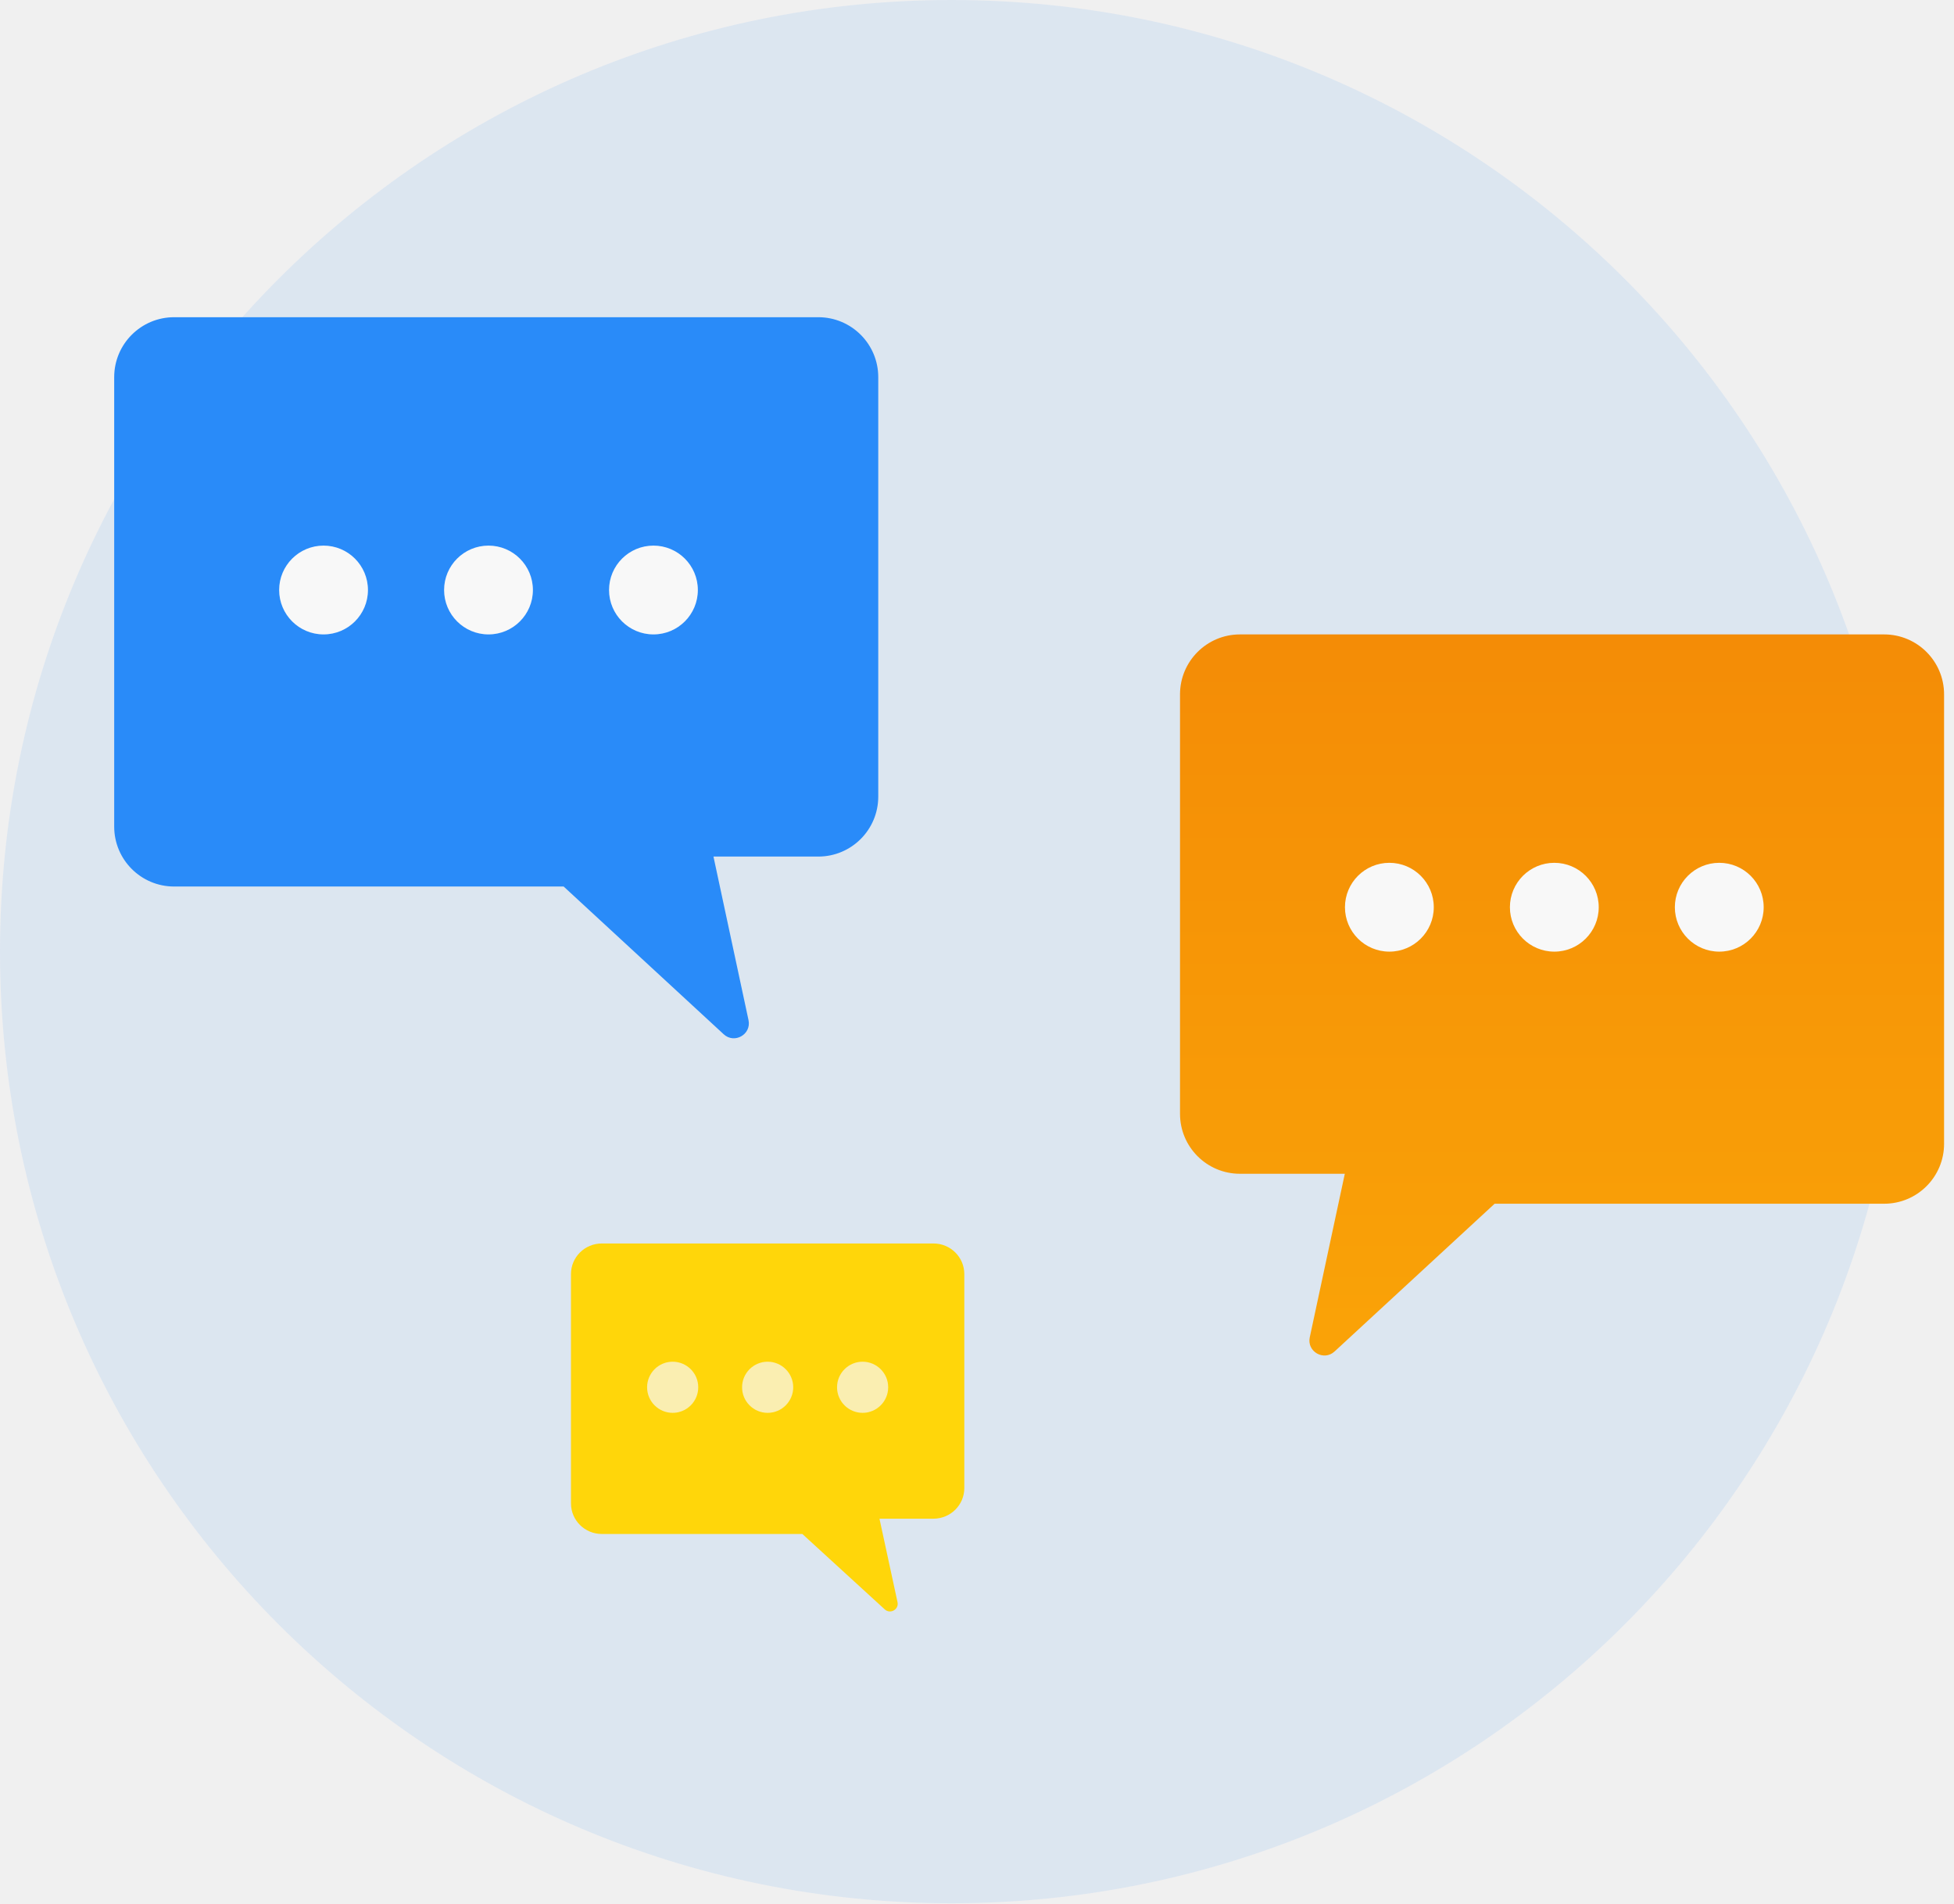
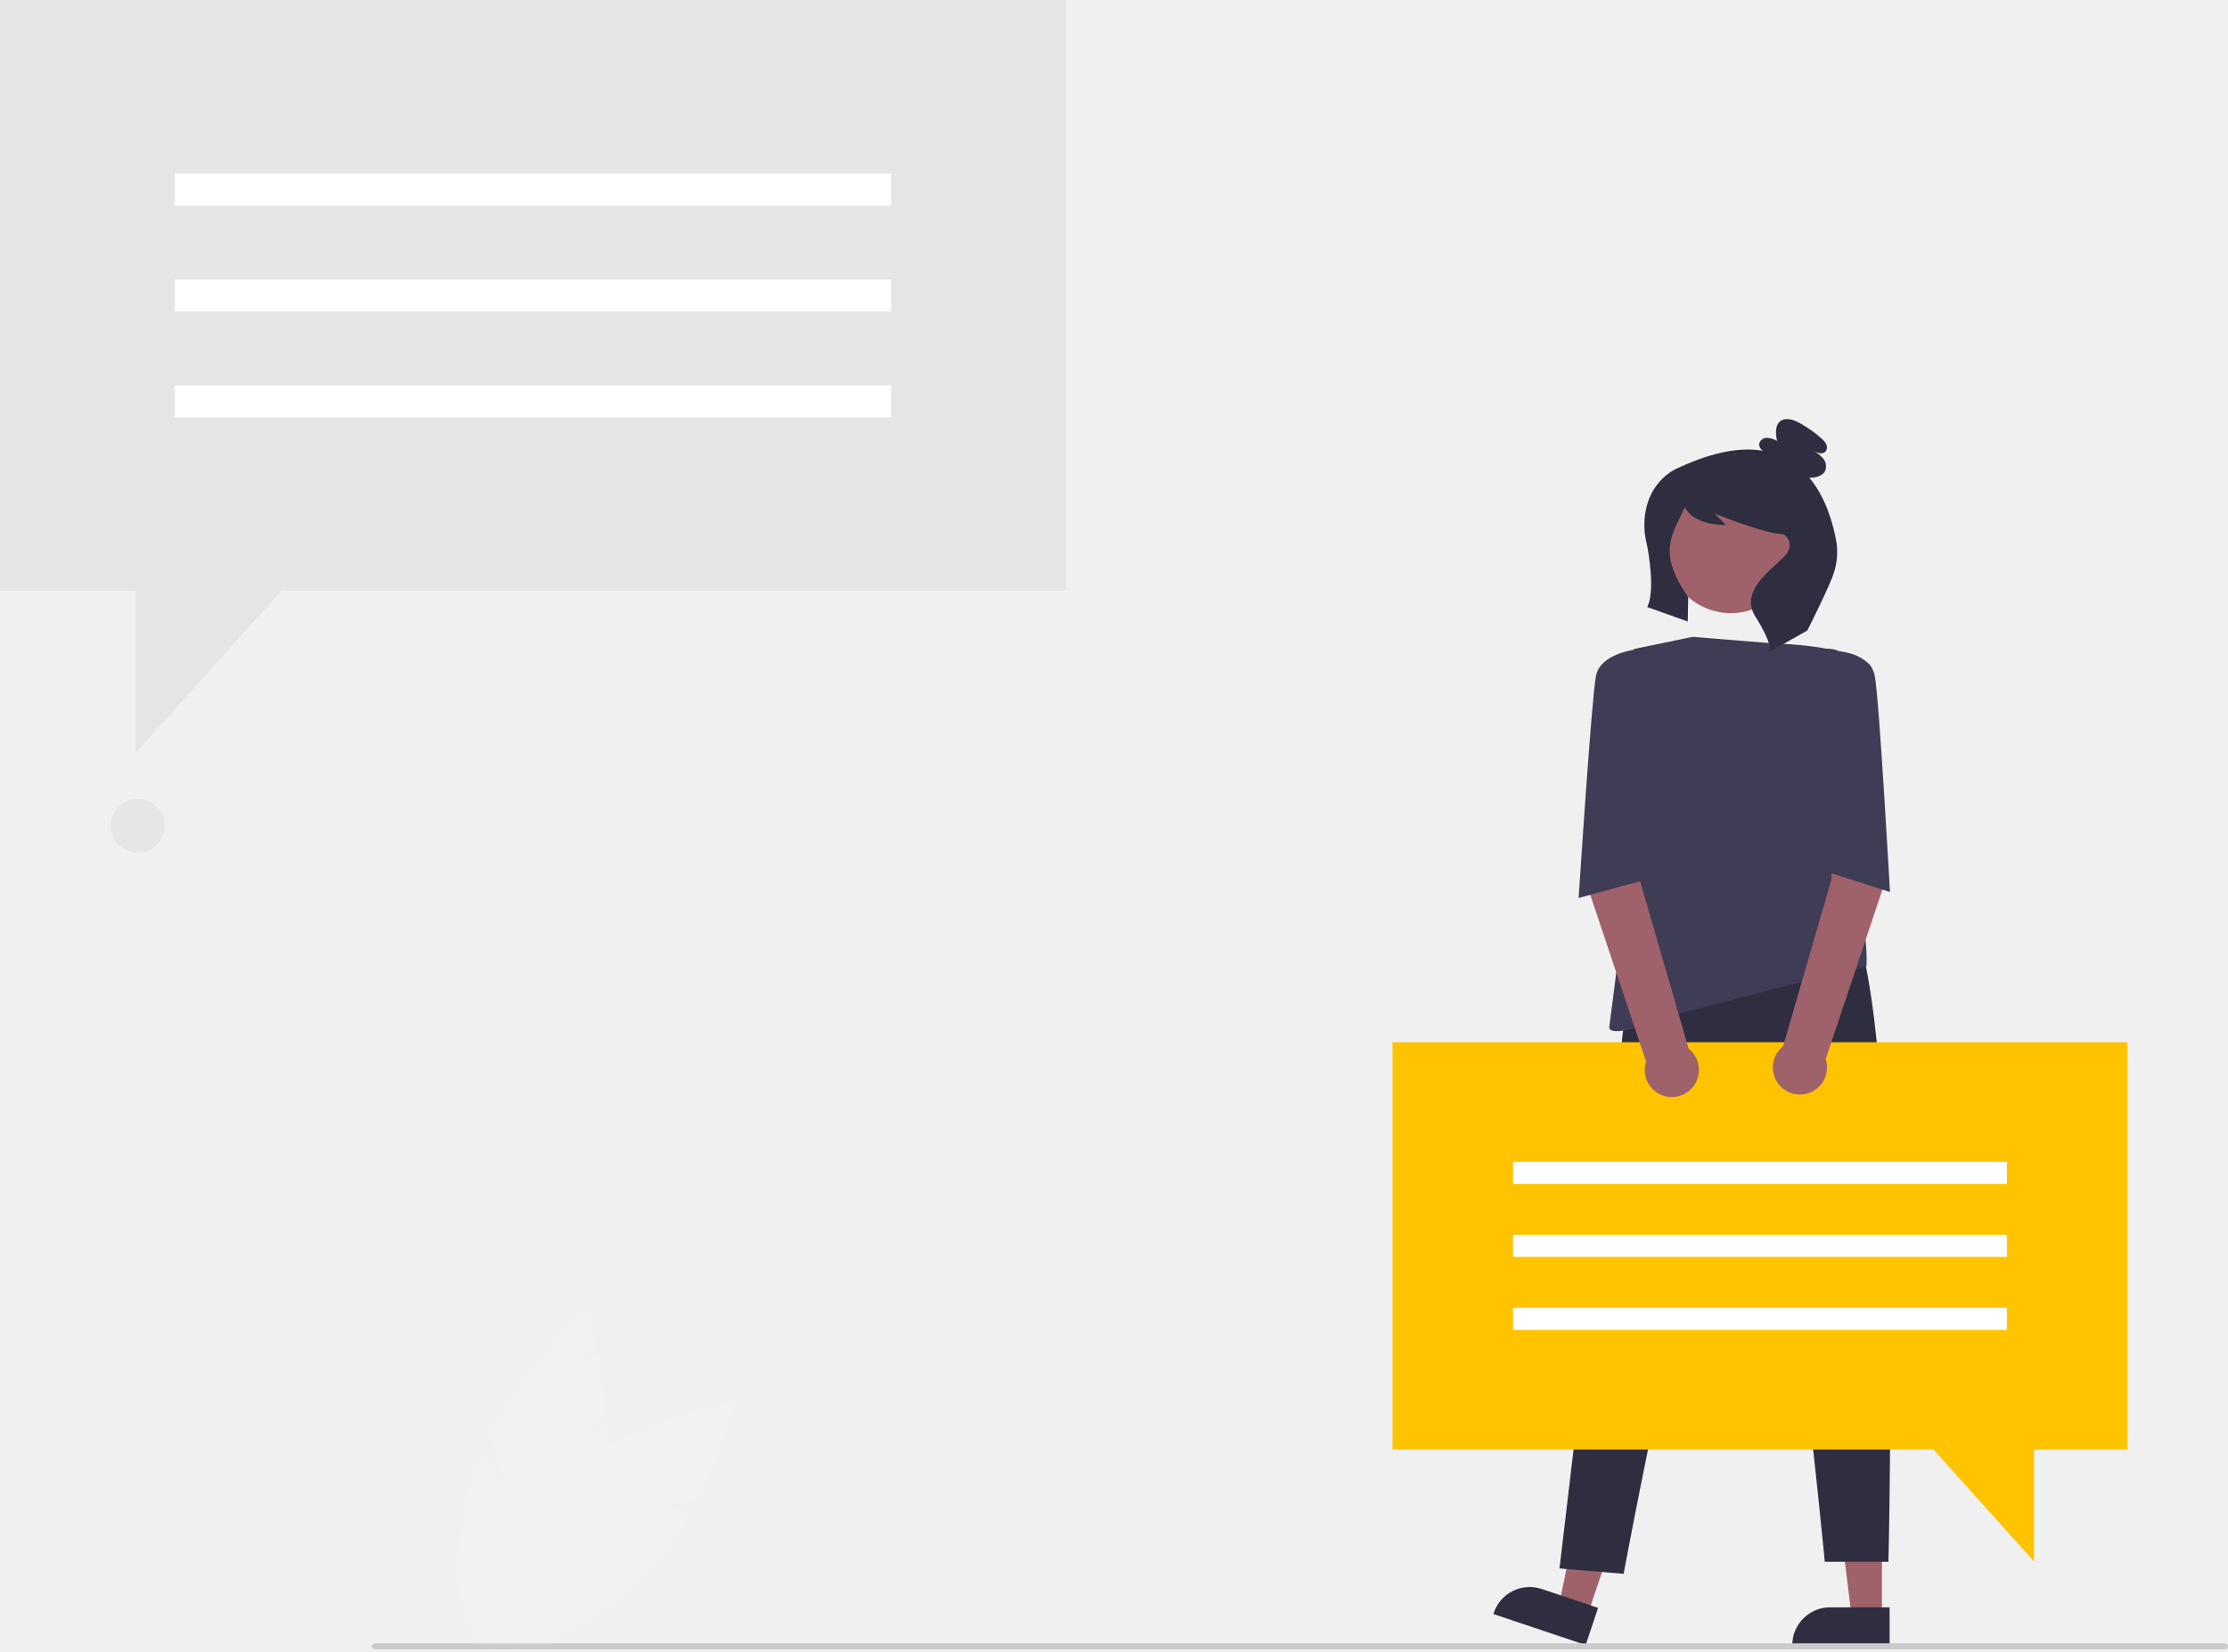
- <svg xmlns="http://www.w3.org/2000/svg" width="154" height="150" viewBox="0 0 154 150" fill="none">
-   <circle opacity="0.1" cx="75" cy="75" r="75" fill="#298BF9" />
-   <path d="M9 29.723V62.784V65.145C9 67.754 11.114 69.868 13.723 69.868H44.422L57.036 81.512C57.883 82.293 59.233 81.524 58.992 80.397L56.23 67.507H64.495C67.103 67.507 69.218 65.392 69.218 62.784V29.723C69.218 27.115 67.103 25 64.495 25H13.723C11.114 25 9 27.115 9 29.723Z" fill="#298BF9" />
-   <path d="M153.218 54.723V87.784V90.145C153.218 92.754 151.103 94.868 148.495 94.868H117.795L105.181 106.512C104.335 107.294 102.984 106.524 103.226 105.397L105.988 92.507H97.723C95.115 92.507 93 90.392 93 87.784V54.723C93 52.115 95.115 50 97.723 50H148.495C151.103 50 153.218 52.115 153.218 54.723Z" fill="url(#paint0_linear)" />
-   <circle cx="109.5" cy="71.5" r="3.5" fill="#F8F8F8" />
-   <circle cx="122.5" cy="71.5" r="3.5" fill="#F8F8F8" />
-   <circle cx="135.5" cy="71.5" r="3.5" fill="#F8F8F8" />
-   <path d="M45 100.41V117.281V118.486C45 119.817 46.089 120.896 47.431 120.896H63.235L69.729 126.838C70.165 127.237 70.86 126.844 70.736 126.269L69.314 119.691H73.569C74.911 119.691 76 118.612 76 117.281V100.41C76 99.079 74.911 98 73.569 98H47.431C46.089 98 45 99.079 45 100.41Z" fill="#FFD60A" />
-   <circle cx="25.5" cy="46.5" r="3.5" fill="#F8F8F8" />
-   <circle cx="38.5" cy="46.5" r="3.5" fill="#F8F8F8" />
-   <circle cx="51.5" cy="46.5" r="3.5" fill="#F8F8F8" />
-   <circle opacity="0.7" cx="53.015" cy="109.334" r="2.015" fill="#F8F8F8" />
-   <circle opacity="0.7" cx="60.5" cy="109.334" r="2.015" fill="#F8F8F8" />
-   <circle opacity="0.7" cx="67.985" cy="109.334" r="2.015" fill="#F8F8F8" />
-   <defs>
-     <linearGradient id="paint0_linear" x1="123.109" y1="50" x2="123.109" y2="106.83" gradientUnits="userSpaceOnUse">
-       <stop stop-color="#F48C06" />
-       <stop offset="1" stop-color="#FAA307" />
-     </linearGradient>
-   </defs>
+ <svg xmlns="http://www.w3.org/2000/svg" id="a8fb2eaf-2a53-49df-969a-202e504b9a03" data-name="Layer 1" width="744.2" height="551.749" viewBox="0 0 744.2 551.749">
+   <polygon points="356.109 197.381 93.963 197.381 45.233 251.661 45.233 197.381 0 197.381 0 0 356.109 0 356.109 197.381" fill="#e5e5e5" />
+   <rect x="58.393" y="57.981" width="239.325" height="10.692" fill="#fff" />
+   <rect x="58.393" y="93.345" width="239.325" height="10.692" fill="#fff" />
+   <rect x="58.393" y="128.709" width="239.325" height="10.692" fill="#fff" />
+   <circle cx="45.954" cy="275.884" r="9" fill="#e6e6e6" />
+   <polygon points="628.598 540.263 618.514 540.263 613.716 501.367 628.599 501.367 628.598 540.263" fill="#9f616a" />
+   <path d="M859.069,724.164l-32.515-.001v-.411a12.657,12.657,0,0,1,12.656-12.656h.001l19.859.001Z" transform="translate(-227.8999 -174.1254)" fill="#2f2e41" />
+   <polygon points="530.313 539.464 520.752 536.259 528.567 497.855 542.678 502.586 530.313 539.464" fill="#9f616a" />
+   <path d="M757.544,723.675,726.716,713.339l.131-.39a12.657,12.657,0,0,1,16.022-7.977l.001 0,18.829,6.313Z" transform="translate(-227.8999 -174.1254)" fill="#2f2e41" />
+   <path d="M770.644,513.37,748.807,698.099l21.418,1.806s33.69-181.623,44.077-160.108,23.112,156.076,23.112,156.076h21.257S864.121,485.92,841.865,475.534Z" transform="translate(-227.8999 -174.1254)" fill="#2f2e41" />
+   <circle cx="806.061" cy="357.445" r="21.515" transform="matrix(0.1735, -0.98483, 0.98483, 0.1735, 86.28294, 915.1378)" fill="#9f616a" />
+   <path d="M793.271,386.879l27.45,2.226s21.886.371,30.788,6.306-8.532,42.658-8.532,42.658-4.532,14.56-1.113,21.144c11.096,21.362,9.451,37.813,9.451,37.813s-22.805,5.216-62.125,15.603c0,0-24.482,9.645-23.74,4.451s8.161-64.544,8.161-64.544v-61.576Z" transform="translate(-227.8999 -174.1254)" fill="#3f3d56" />
+   <path d="M841.291,355.115c-1.098-6.127-3.558-14.818-9.039-21.408.173.001.345.009.517.004,1.884-.055,4.027-.649,4.805-2.365a4.104,4.104,0,0,0-.751-4.094,12.086,12.086,0,0,0-3.429-2.679c1.322.802,3.19,1.548,4.245.417a2.29,2.29,0,0,0,.259-2.445,6.066,6.066,0,0,0-1.649-1.989,40.545,40.545,0,0,0-7.25-5.116c-2.01-1.111-4.654-2.003-6.459-.582-1.838,1.447-1.543,4.266-1.071,6.557a7.543,7.543,0,0,0-3.377-1.019,2.586,2.586,0,0,0-2.591,1.99,2.656,2.656,0,0,0,1.197,2.32c-7.094-1.167-16.158.157-27.745,5.519,0,0-11.236,3.745-11.806,18.536a26.239,26.239,0,0,0,.78,7.023c.633,2.681,2.885,15.835.184,21.15l13.531,4.821.155-8.105c-10.516-15.18-5.321-20.751-1.227-29.881a.097.097,0,0,1,.172-.013c.757,1.298,3.656,5.749,13.635,5.749l-3.856-3.856s16.967,6.941,23.137,6.941c0,0,4.627,3.085,0,7.712s-14.755,11.438-9.356,19.922,4.934,11.493,4.934,11.493l12.34-6.941s7.537-14.912,8.874-19.303A22.15,22.15,0,0,0,841.291,355.115Z" transform="translate(-227.8999 -174.1254)" fill="#2f2e41" />
+   <polygon points="465.118 348.182 710.597 348.182 710.597 484.244 679.416 484.244 679.416 521.661 645.825 484.244 465.118 484.244 465.118 348.182" fill="#ffc300" />
+   <rect x="505.37" y="388.15" width="164.975" height="7.37" fill="#fff" />
+   <rect x="505.37" y="412.528" width="164.975" height="7.37" fill="#fff" />
+   <rect x="505.37" y="436.906" width="164.975" height="7.37" fill="#fff" />
+   <path d="M854.198,435.125l-14.398,3.5-.109,29.14-16.194,55.894a9.047,9.047,0,1,0,14.217,4.306l19.36-57.863Z" transform="translate(-227.8999 -174.1254)" fill="#9f616a" />
+   <path d="M758.369,434.513l17.273,4.935.109,29.14,16.194,55.894a9.047,9.047,0,1,1-14.217,4.306l-19.36-57.863Z" transform="translate(-227.8999 -174.1254)" fill="#9f616a" />
+   <path d="M832.591,392.443l3.568-1.163a8.12,8.12,0,0,1,6.076.422h0s10.386.742,11.87,8.161,5.092,72.263,5.092,72.263l-22-7Z" transform="translate(-227.8999 -174.1254)" fill="#3f3d56" />
+   <path d="M782.514,392.443l-6.316-.318-2-1s-11.715,1.318-13.199,8.736-5.801,74.263-5.801,74.263l22-6Z" transform="translate(-227.8999 -174.1254)" fill="#3f3d56" />
+   <path d="M419.676,655.277l10.428-9.097a174.184,174.184,0,0,0-2.439-19.481l-5.755,2.435,5.339-4.657c-1.536-7.952-3.057-13.12-3.057-13.12s-21.04,18.684-32.814,41.477l5.165,16.99-7.889-11.235a70.472,70.472,0,0,0-2.998,8.333c-8.21,28.638-5.512,54.535,6.026,57.843s27.546-17.227,35.755-45.865a92.776,92.776,0,0,0,2.892-28.129Z" transform="translate(-227.8999 -174.1254)" fill="#f1f1f1" />
+   <path d="M447.29,677.545l13.629-2.397a174.18,174.18,0,0,0,7.982-17.937l-6.185-.89,6.978-1.227c2.795-7.601,4.165-12.812,4.165-12.812s-27.669,5.119-49.529,18.544l-4.361,17.214-.946-13.695a70.463,70.463,0,0,0-6.874,5.583C390.318,690.2,379.241,713.764,387.408,722.559s32.485-.509,54.316-20.781a92.773,92.773,0,0,0,17.015-22.585Z" transform="translate(-227.8999 -174.1254)" fill="#f1f1f1" />
+   <path d="M971.1,725.125h-618a1,1,0,0,1,0-2h618a1,1,0,0,1,0,2Z" transform="translate(-227.8999 -174.1254)" fill="#cbcbcb" />
</svg>
